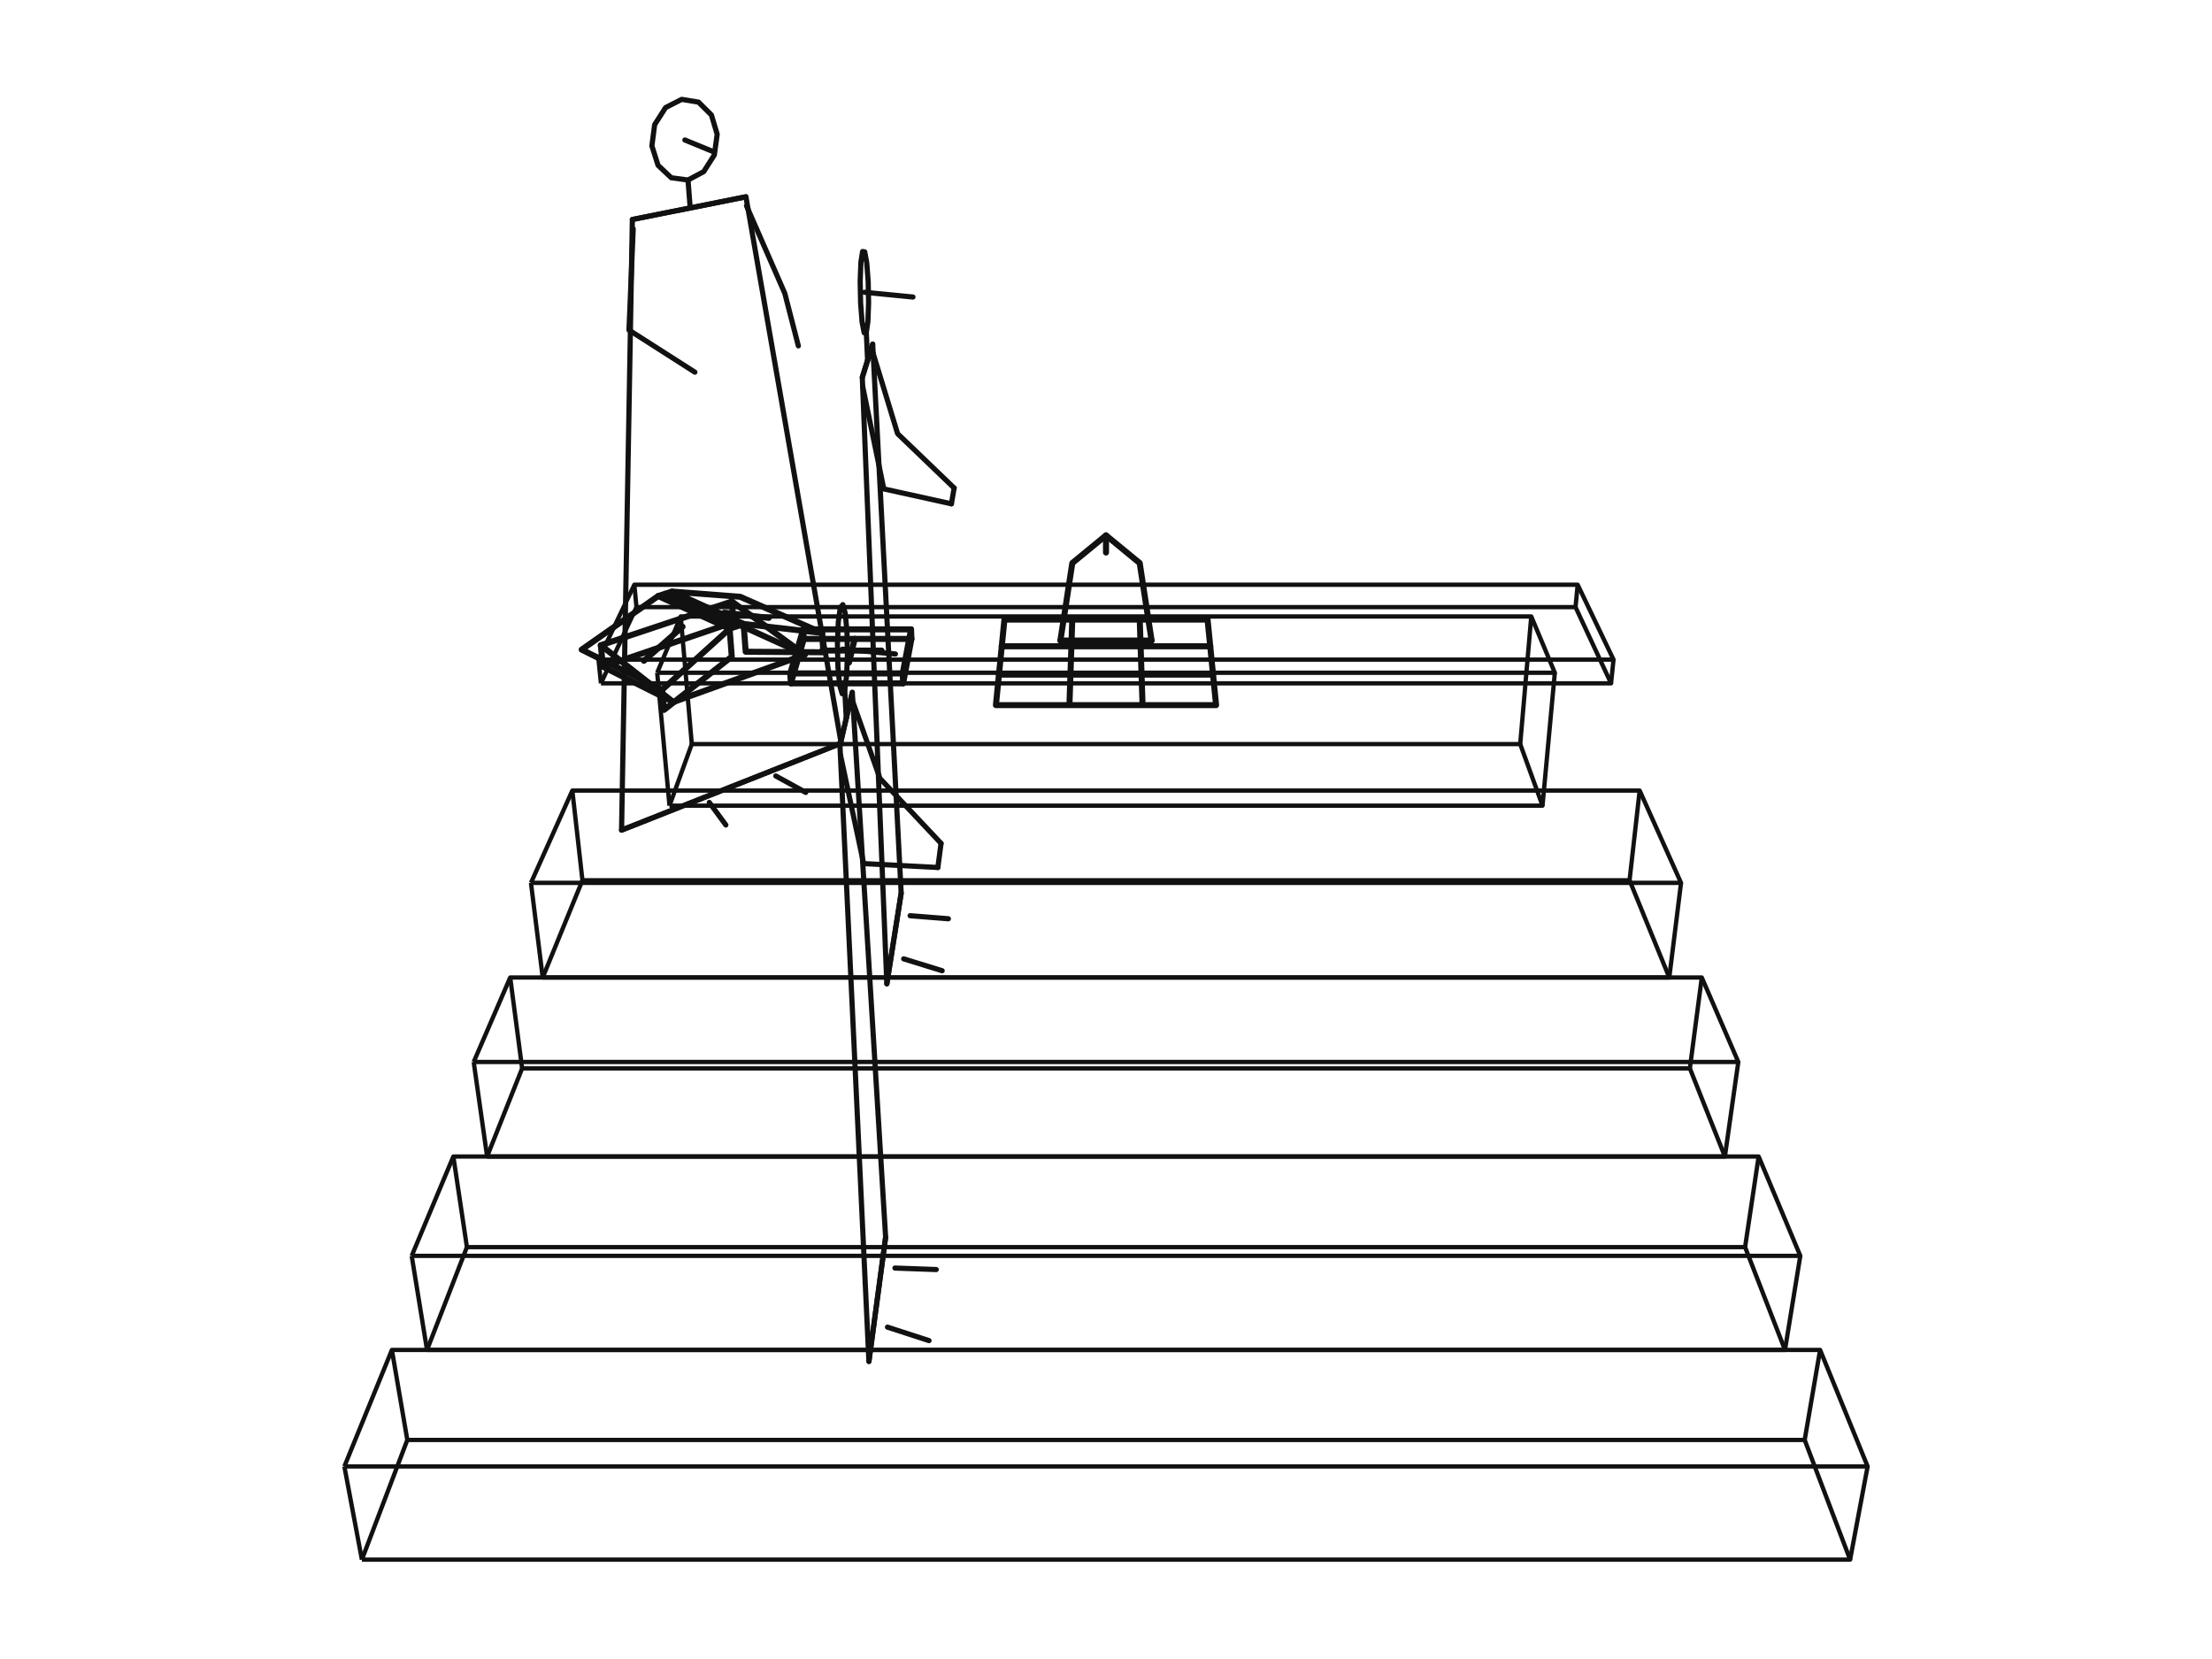
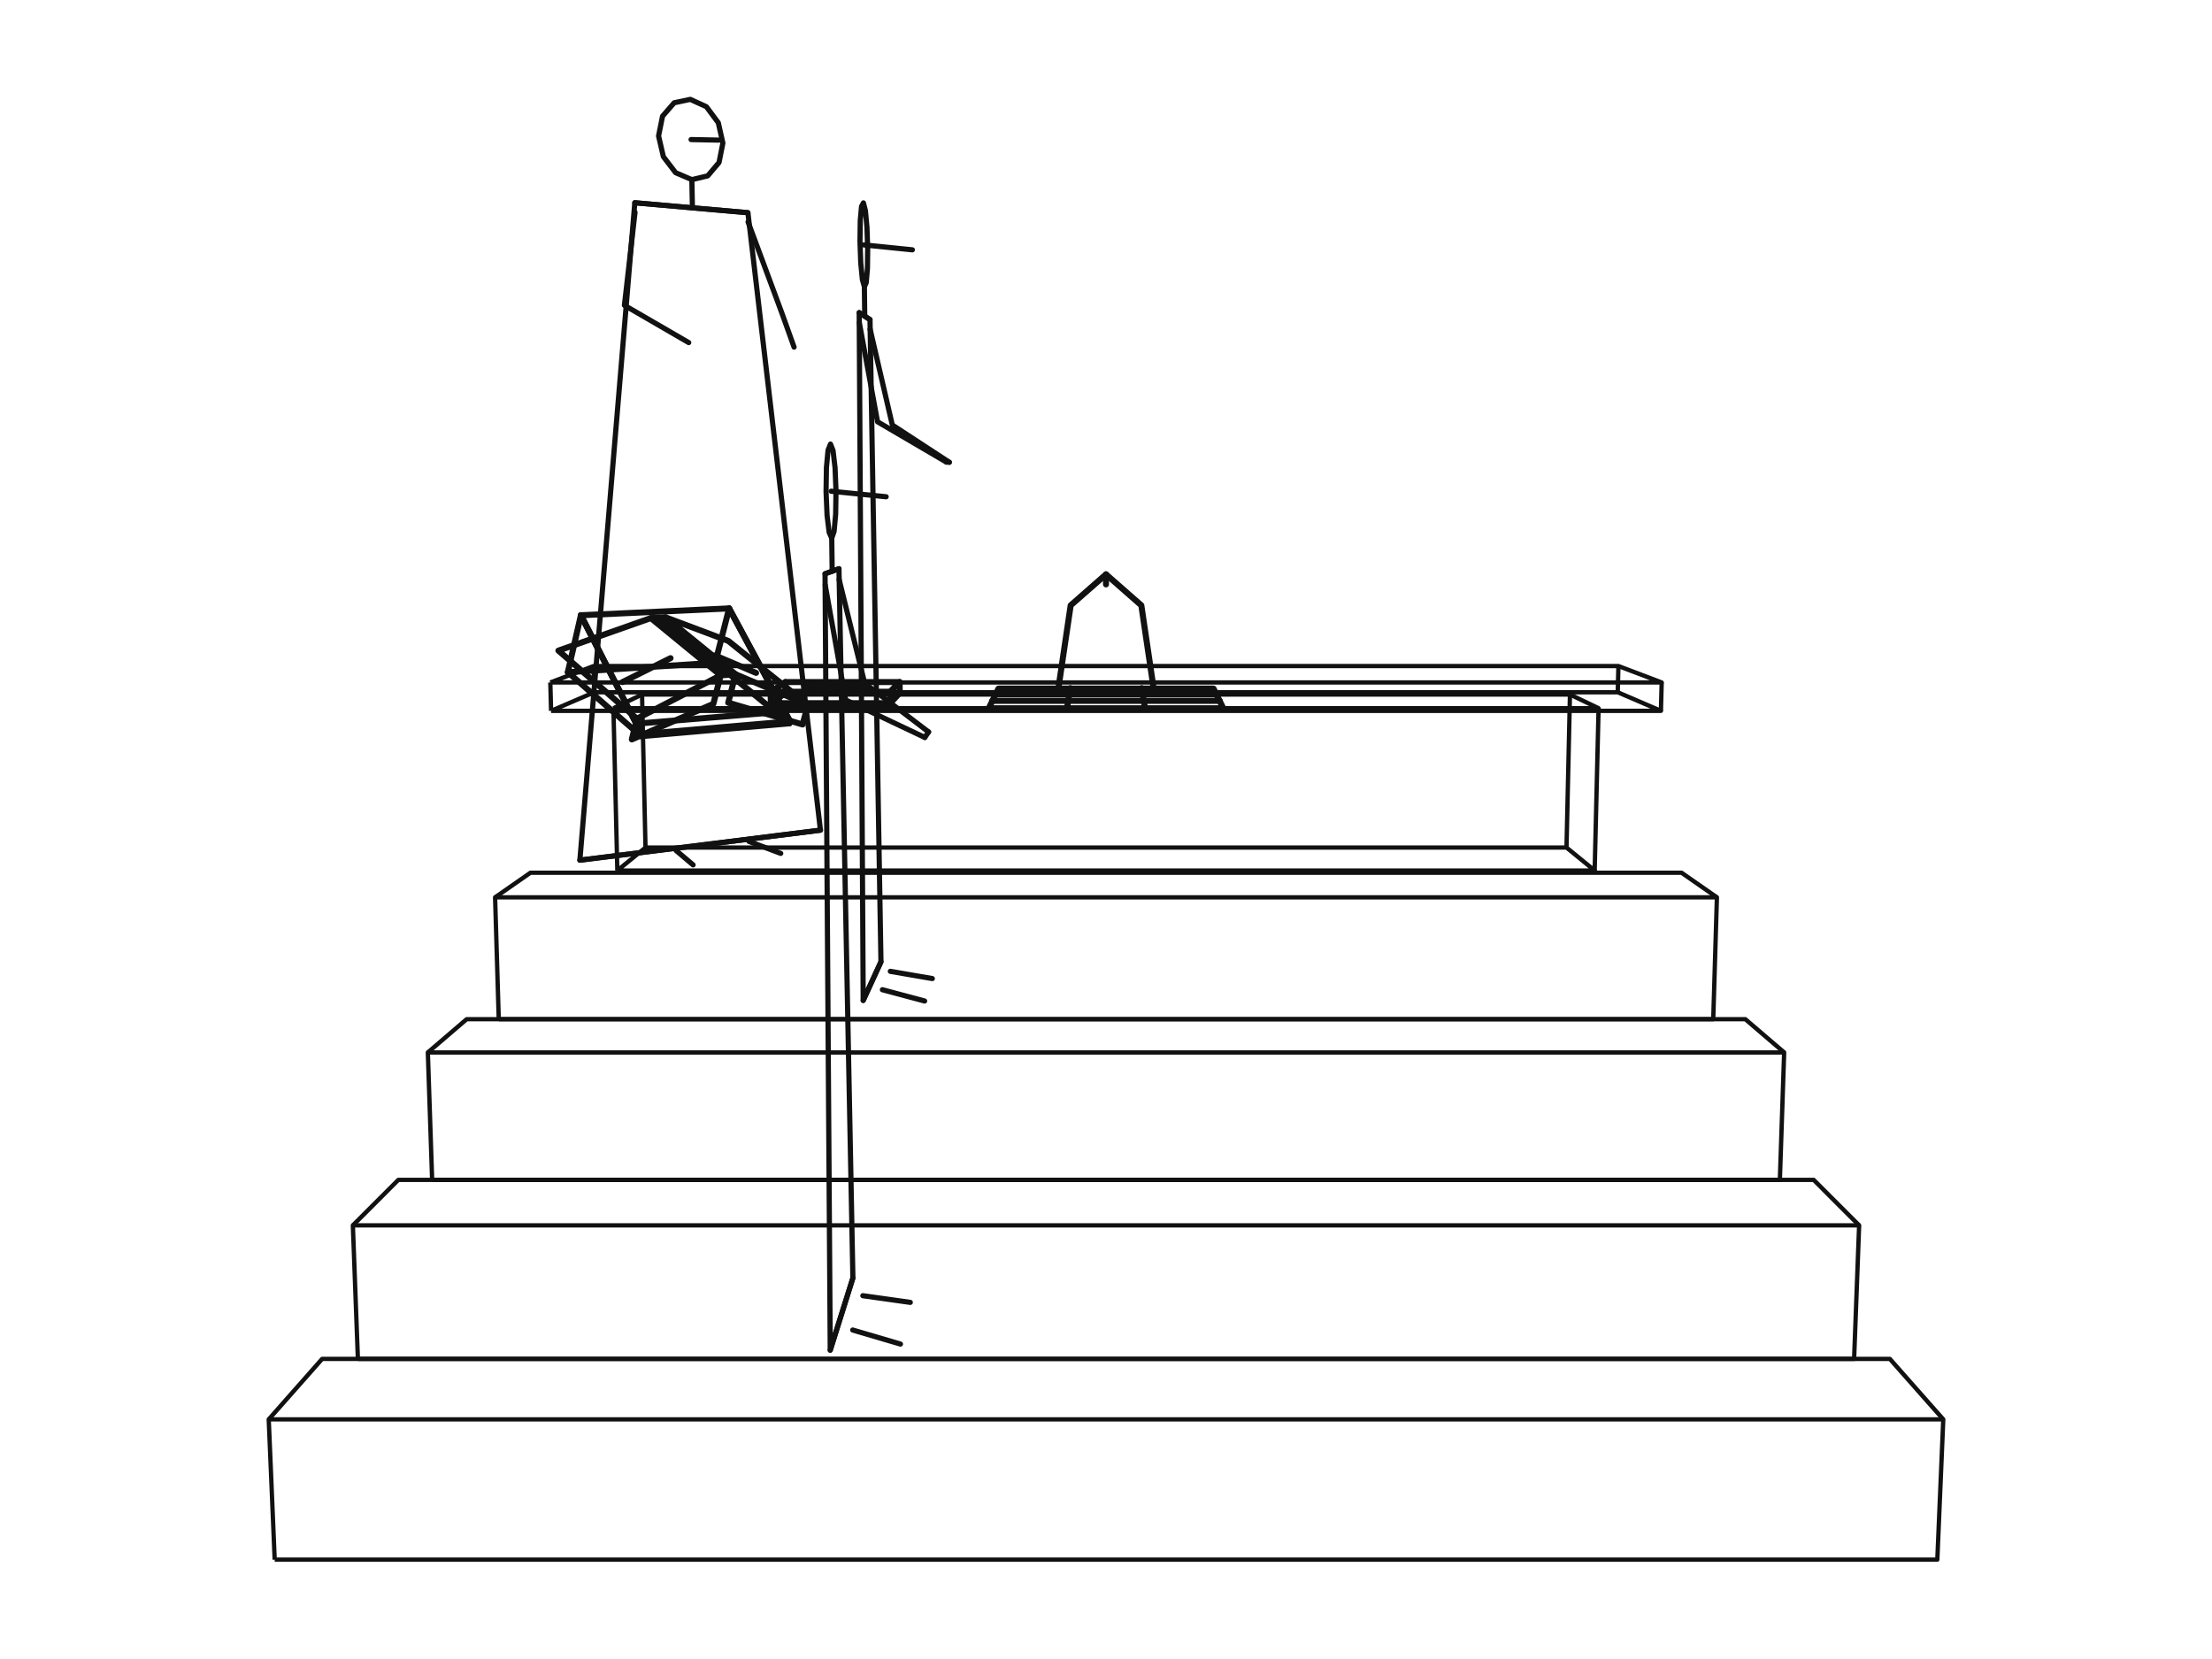
<svg xmlns="http://www.w3.org/2000/svg" width="1024" height="768" viewBox="0 0 1024 768">
  <rect width="100%" height="100%" fill="#ffffff" />
  <style>svg{background:#fff}.g{fill:none;stroke:#111;stroke-width:2.8;stroke-linejoin:round;stroke-linecap:round}.arch{fill:none;stroke:#111;stroke-width:2.0;stroke-linejoin:round}.fig{fill:none;stroke:#111;stroke-width:2.4;stroke-linejoin:round;stroke-linecap:round}</style>
  <g transform="translate(0,0)">
-     <path class="arch" d="M703.75,344.45 L708.87,285.38" />
-     <path class="arch" d="M320.25,344.45 L315.13,285.38" />
-     <path class="arch" d="M729.36,281.06 L730.35,270.69" />
-     <path class="arch" d="M294.64,281.06 L293.65,270.69" />
-     <path class="arch" d="M754.37,407.52 L759.05,365.98" />
-     <path class="arch" d="M269.63,407.52 L264.95,365.98" />
-     <path class="arch" d="M309.93,372.96 L714.07,372.96 L703.75,344.45 L320.25,344.45 L309.93,372.96" />
-     <path class="fig" d="M359.14,359.22 L373.00,366.84" />
-     <path class="fig" d="M287.74,384.29 L389.40,344.07" />
-     <path class="g" d="M372.58,303.05 L339.53,288.05 L338.80,278.44" />
-     <path class="g" d="M421.93,295.77 L421.75,291.35" />
-     <path class="g" d="M372.11,295.77 L371.83,291.35" />
-     <path class="g" d="M490.89,296.53 L533.11,296.53" />
-     <path class="fig" d="M421.32,423.91 L439.03,425.32" />
-     <path class="g" d="M279.16,308.64 L339.53,288.05" />
-     <path class="g" d="M463.73,299.18 L560.27,299.18" />
-     <path class="arch" d="M304.23,311.43 L719.77,311.43 L708.87,285.38 L315.13,285.38 L304.23,311.43" />
-     <path class="arch" d="M278.20,316.33 L745.80,316.33 L729.36,281.06 L294.64,281.06 L278.20,316.33" />
-     <path class="g" d="M490.89,296.53 L496.40,260.66 L512.00,247.84 L527.60,260.66 L533.11,296.53" />
-     <path class="g" d="M380.61,293.01 L344.24,288.84 L311.11,273.85 L342.66,276.27 L380.61,293.01" />
-     <path class="fig" d="M328.35,371.47 L336.02,381.91" />
-     <path class="g" d="M304.69,275.93 L311.11,273.85" />
-     <path class="g" d="M355.88,286.04 L335.31,283.62" />
-     <path class="arch" d="M251.24,452.52 L772.76,452.52 L754.37,407.52 L269.63,407.52 L251.24,452.52" />
-     <path class="arch" d="M277.06,305.35 L746.94,305.35 L730.35,270.69 L293.65,270.69 L277.06,305.35" />
-     <path class="arch" d="M309.93,372.96 L304.23,311.43" />
-     <path class="arch" d="M714.07,372.96 L719.77,311.43" />
-     <path class="g" d="M495.08,326.24 L496.39,286.66" />
-     <path class="g" d="M528.92,326.24 L527.61,286.66" />
-     <path class="g" d="M393.03,306.72 L395.68,295.73" />
-     <path class="g" d="M380.65,301.16 L408.09,301.16" />
-     <path class="fig" d="M410.54,455.43 L417.18,413.45" />
-     <path class="g" d="M366.13,316.33 L418.08,316.33 L421.93,295.77 L372.11,295.77 L366.13,316.33" />
-     <path class="g" d="M365.83,311.76 L417.89,311.76 L421.75,291.35 L371.83,291.35 L365.83,311.76" />
-     <path class="g" d="M512.00,247.84 L512.00,255.78" />
-     <path class="g" d="M380.61,293.01 L381.13,301.95 L345.20,301.71 L344.24,288.84" />
-     <path class="g" d="M461.04,326.42 L562.96,326.42 L559.02,286.83 L464.98,286.83 L461.04,326.42" />
-     <path class="g" d="M311.70,325.00 L372.58,303.05 L338.80,278.44 L278.13,298.70 L311.70,325.00" />
-     <path class="g" d="M341.01,289.95 L307.91,274.89" />
-     <path class="g" d="M462.42,312.30 L561.58,312.30" />
-     <path class="arch" d="M782.29,494.59 L787.81,452.52" />
-     <path class="arch" d="M241.71,494.59 L236.19,452.52" />
-     <path class="arch" d="M245.80,408.70 L778.20,408.70 L759.05,365.98 L264.95,365.98 L245.80,408.70" />
-     <path class="g" d="M311.70,325.00 L279.16,308.64 L278.13,298.70" />
-     <path class="fig" d="M418.34,443.88 L436.15,449.38" />
-     <path class="g" d="M366.13,316.33 L365.83,311.76" />
-     <path class="g" d="M418.08,316.33 L417.89,311.76" />
-     <path class="g" d="M298.08,305.90 L315.97,290.13" />
-     <path class="arch" d="M278.20,316.33 L277.06,305.35" />
-     <path class="arch" d="M745.80,316.33 L746.94,305.35" />
-     <path class="g" d="M337.76,291.06 L344.24,288.84" />
-     <path class="g" d="M306.51,319.32 L337.76,291.06 L304.69,275.93 L269.28,300.73 L306.51,319.32" />
-     <path class="arch" d="M251.24,452.52 L245.80,408.70" />
-     <path class="arch" d="M772.76,452.52 L778.20,408.70" />
-     <path class="g" d="M306.51,319.32 L307.37,328.64 L338.76,303.98 L337.76,291.06" />
-     <path class="arch" d="M225.50,535.38 L798.50,535.38 L782.29,494.59 L241.71,494.59 L225.50,535.38" />
-     <path class="fig" d="M292.74,101.61 L287.74,384.29 L389.40,344.07 L345.31,91.10 L292.74,101.61" />
-     <path class="arch" d="M807.85,577.33 L814.13,535.38" />
-     <path class="arch" d="M216.15,577.33 L209.87,535.38" />
-     <path class="fig" d="M414.30,587.02 L433.41,587.71" />
-     <path class="arch" d="M219.29,491.61 L804.71,491.61 L787.81,452.52 L236.19,452.52 L219.29,491.61" />
-     <path class="fig" d="M345.59,95.30 L363.31,135.81 L369.58,160.11" />
-     <path class="arch" d="M225.50,535.38 L219.29,491.61" />
-     <path class="arch" d="M798.50,535.38 L804.71,491.61" />
-     <path class="fig" d="M399.18,174.68 L410.54,455.43 L417.18,413.45 L403.99,159.32 L399.18,174.68" />
-     <path class="fig" d="M402.25,630.25 L409.98,572.76" />
-     <path class="arch" d="M197.68,624.93 L826.32,624.93 L807.85,577.33 L216.15,577.33 L197.68,624.93" />
-     <path class="fig" d="M404.18,163.53 L415.53,200.76 L441.70,225.90" />
-     <path class="fig" d="M292.74,101.61 L345.31,91.10" />
-     <path class="arch" d="M835.44,666.60 L842.58,624.93" />
-     <path class="arch" d="M188.56,666.60 L181.42,624.93" />
-     <path class="fig" d="M319.51,96.25 L318.50,83.34" />
-     <path class="fig" d="M440.44,233.23 L441.70,225.90" />
-     <path class="fig" d="M410.84,614.37 L430.07,620.61" />
-     <path class="arch" d="M190.59,581.37 L833.41,581.37 L814.13,535.38 L209.87,535.38 L190.59,581.37" />
-     <path class="fig" d="M332.00,62.16 L329.34,53.22 L323.35,47.28 L315.58,46.00 L308.13,49.80 L303.06,57.70 L301.78,67.52 L304.63,76.53 L310.77,82.30 L318.50,83.34 L325.77,79.46 L330.69,71.73 L332.00,62.16" />
-     <path class="fig" d="M293.13,105.95 L291.17,152.79 L321.68,172.29" />
-     <path class="fig" d="M317.05,64.81 L330.24,70.22" />
-     <path class="arch" d="M197.68,624.93 L190.59,581.37" />
-     <path class="arch" d="M826.32,624.93 L833.41,581.37" />
-     <path class="arch" d="M167.53,722.00 L856.47,722.00 L835.44,666.60 L188.56,666.60 L167.53,722.00" />
-     <path class="fig" d="M399.18,174.68 L403.99,159.32" />
-     <path class="fig" d="M401.64,166.83 L401.04,153.89" />
-     <path class="fig" d="M399.39,179.04 L409.14,226.33 L440.44,233.23" />
-     <path class="fig" d="M401.91,130.37 L401.25,121.73 L400.31,116.60 L399.31,116.43 L398.54,121.39 L398.20,130.19 L398.41,140.40 L399.09,149.14 L400.06,154.05 L401.04,153.89 L401.78,148.82 L402.10,140.24 L401.91,130.37" />
-     <path class="fig" d="M400.18,135.30 L422.63,137.50" />
-     <path class="arch" d="M159.42,678.86 L864.58,678.86 L842.58,624.93 L181.42,624.93 L159.42,678.86" />
-     <path class="arch" d="M167.53,722.00 L159.42,678.86" />
-     <path class="arch" d="M856.47,722.00 L864.58,678.86" />
-     <path class="fig" d="M388.84,345.11 L402.25,630.25 L409.98,572.76 L394.55,320.51 L388.84,345.11" />
-     <path class="fig" d="M394.77,324.78 L407.36,360.36 L435.64,390.41" />
-     <path class="fig" d="M434.16,401.58 L435.64,390.41" />
-     <path class="fig" d="M388.84,345.11 L394.55,320.51" />
-     <path class="fig" d="M391.76,332.52 L391.05,319.38" />
-     <path class="fig" d="M389.08,349.53 L399.80,399.78 L434.16,401.58" />
-     <path class="fig" d="M392.08,292.36 L391.30,283.99 L390.18,279.91 L388.99,281.31 L388.07,287.97 L387.67,298.12 L387.91,308.94 L388.73,317.38 L389.88,321.16 L391.05,319.38 L391.93,312.66 L392.30,302.81 L392.08,292.36" />
-     <path class="fig" d="M390.03,300.51 L414.52,302.75" />
+     <path class="g" d="M331.12,306.81 L337.53,281.65" />
+     <path class="arch" d="M748.90,320.47 L749.21,308.34" />
+     <path class="arch" d="M275.10,320.47 L274.79,308.34" />
+     <path class="g" d="M416.51,320.81 L416.46,315.74" />
+     <path class="g" d="M363.69,320.81 L363.61,315.74" />
+     <path class="g" d="M489.61,320.99 L534.39,320.99" />
+     <path class="arch" d="M725.18,392.36 L726.78,321.51" />
+     <path class="arch" d="M298.82,392.36 L297.22,321.51" />
+     <path class="g" d="M489.61,320.99 L495.65,280.23 L512.00,265.88 L528.35,280.23 L534.39,320.99" />
+     <path class="g" d="M365.47,334.84 L365.72,333.93 L337.53,281.65" />
+     <path class="g" d="M460.80,321.43 L563.20,321.43" />
+     <path class="fig" d="M346.73,389.52 L361.43,395.06" />
+     <path class="g" d="M512.00,265.88 L512.00,270.52" />
+     <path class="g" d="M374.02,326.30 L340.52,312.15 L308.15,285.80 L337.15,296.70 L374.02,326.30" />
+     <path class="g" d="M350.01,311.50 L331.02,303.42" />
+     <path class="fig" d="M268.44,398.20 L379.81,384.31" />
+     <path class="g" d="M301.29,286.13 L308.15,285.80" />
+     <path class="g" d="M493.97,327.65 L495.47,318.57" />
+     <path class="g" d="M530.03,327.65 L528.53,318.57" />
+     <path class="g" d="M385.74,318.96 L388.78,316.54" />
+     <path class="g" d="M372.73,317.73 L401.83,317.73" />
+     <path class="g" d="M374.02,326.30 L371.54,335.38 L337.12,325.30 L340.52,312.15" />
+     <path class="g" d="M356.84,325.54 L412.10,325.54 L416.51,320.81 L363.69,320.81 L356.84,325.54" />
+     <path class="g" d="M356.75,320.24 L412.05,320.24 L416.46,315.74 L363.61,315.74 L356.75,320.24" />
+     <path class="fig" d="M346.30,102.73 L362.09,145.30 L367.60,160.70" />
+     <path class="g" d="M296.77,340.79 L365.47,334.84 L331.12,306.81 L262.87,311.19 L296.77,340.79" />
+     <path class="g" d="M457.71,327.87 L566.29,327.87 L561.78,318.77 L462.22,318.77 L457.71,327.87" />
+     <path class="g" d="M337.08,312.39 L304.73,285.97" />
+     <path class="arch" d="M285.78,403.00 L738.22,403.00 L725.18,392.36 L298.82,392.36 L285.78,403.00" />
+     <path class="g" d="M297.01,339.84 L365.72,333.93 L337.53,281.65 L268.91,284.82 L297.01,339.84" />
+     <path class="g" d="M262.87,311.19 L268.91,284.82" />
+     <path class="g" d="M459.30,324.44 L564.70,324.44" />
+     <path class="g" d="M295.37,334.95 L364.10,329.29" />
+     <path class="fig" d="M293.87,93.86 L268.44,398.20 L379.81,384.31 L346.23,98.47 L293.87,93.86" />
+     <path class="fig" d="M313.00,393.75 L320.86,400.38" />
+     <path class="arch" d="M283.97,327.87 L740.03,327.87 L726.78,321.51 L297.22,321.51 L283.97,327.87" />
+     <path class="fig" d="M412.16,449.66 L431.60,453.01" />
+     <path class="arch" d="M255.11,329.07 L768.89,329.07 L748.90,320.47 L275.10,320.47 L255.11,329.07" />
+     <path class="g" d="M288.21,315.74 L310.40,304.69" />
+     <path class="g" d="M356.84,325.54 L356.75,320.24" />
+     <path class="g" d="M412.10,325.54 L412.05,320.24" />
+     <path class="arch" d="M254.76,315.93 L769.24,315.93 L749.21,308.34 L274.79,308.34 L254.76,315.93" />
+     <path class="fig" d="M293.87,93.86 L346.23,98.47" />
+     <path class="g" d="M333.62,312.63 L340.52,312.15" />
+     <path class="fig" d="M320.54,96.20 L320.28,83.16" />
+     <path class="fig" d="M334.64,66.24 L332.52,56.82 L327.01,49.40 L319.55,46.00 L312.10,47.58 L306.71,53.79 L304.87,62.95 L307.10,72.54 L312.76,79.94 L320.28,83.16 L327.62,81.41 L332.86,75.22 L334.64,66.24" />
+     <path class="g" d="M294.84,332.70 L333.62,312.63 L301.29,286.13 L258.51,301.19 L294.84,332.70" />
+     <path class="fig" d="M319.92,64.61 L332.79,64.86" />
+     <path class="g" d="M296.77,340.79 L297.01,339.84 L268.91,284.82" />
+     <path class="g" d="M294.84,332.70 L292.50,342.29 L330.24,325.83 L333.62,312.63" />
+     <path class="fig" d="M399.60,463.12 L407.82,445.24" />
+     <path class="arch" d="M285.78,403.00 L283.97,327.87" />
+     <path class="arch" d="M738.22,403.00 L740.03,327.87" />
+     <path class="fig" d="M402.80,152.39 L413.08,196.75 L439.47,213.99" />
+     <path class="fig" d="M293.97,98.28 L289.06,141.34 L318.83,158.60" />
+     <path class="arch" d="M255.11,329.07 L254.76,315.93" />
+     <path class="arch" d="M768.89,329.07 L769.24,315.93" />
+     <path class="fig" d="M408.49,458.17 L428.04,463.40" />
+     <path class="fig" d="M397.75,144.72 L399.60,463.12 L407.82,445.24 L402.75,147.95 L397.75,144.72" />
+     <path class="fig" d="M438.11,213.91 L439.47,213.99" />
+     <path class="arch" d="M229.19,415.41 L245.56,404.01 L778.44,404.01 L794.81,415.41" />
+     <path class="fig" d="M397.75,144.72 L402.75,147.95" />
+     <path class="fig" d="M400.31,146.37 L400.15,132.74" />
+     <path class="fig" d="M401.68,115.01 L401.34,105.21 L400.62,97.49 L399.70,93.91 L398.83,95.54 L398.24,102.04 L398.11,111.67 L398.47,121.73 L399.22,129.44 L400.15,132.74 L401.00,130.85 L401.56,124.36 L401.68,115.01" />
+     <path class="fig" d="M399.92,113.37 L422.36,115.65" />
+     <path class="fig" d="M397.80,149.36 L406.24,195.25 L438.11,213.91" />
+     <path class="arch" d="M230.89,471.81 L793.11,471.81 L794.81,415.41 L229.19,415.41 L230.89,471.81" />
+     <path class="arch" d="M198.06,487.21 L216.04,471.81 L807.96,471.81 L825.94,487.21" />
+     <path class="fig" d="M399.44,599.82 L421.40,602.91" />
+     <path class="arch" d="M200.05,546.20 L823.95,546.20 L825.94,487.21 L198.06,487.21 L200.05,546.20" />
+     <path class="fig" d="M384.34,625.03 L394.83,591.61" />
+     <path class="fig" d="M388.45,268.24 L400.30,316.33 L429.87,338.84" />
+     <path class="arch" d="M163.35,567.26 L184.39,546.20 L839.61,546.20 L860.65,567.26" />
+     <path class="fig" d="M394.75,615.71 L416.85,622.21" />
+     <path class="fig" d="M381.94,265.62 L384.34,625.03 L394.83,591.61 L388.38,263.28 L381.94,265.62" />
+     <path class="fig" d="M428.12,341.39 L429.87,338.84" />
+     <path class="fig" d="M381.94,265.62 L388.38,263.28" />
+     <path class="fig" d="M385.24,264.42 L385.04,249.14" />
+     <path class="fig" d="M387.01,227.24 L386.57,216.53 L385.64,208.59 L384.46,205.57 L383.33,208.41 L382.58,216.47 L382.41,227.57 L382.88,238.60 L383.84,246.48 L385.04,249.14 L386.13,245.98 L386.85,237.98 L387.01,227.24" />
+     <path class="fig" d="M384.75,227.40 L410.23,229.96" />
+     <path class="arch" d="M165.68,629.08 L858.32,629.08 L860.65,567.26 L163.35,567.26 L165.68,629.08" />
+     <path class="fig" d="M382.01,270.83 L391.50,324.04 L428.12,341.39" />
+     <path class="arch" d="M124.40,657.07 L149.13,629.08 L874.87,629.08 L899.60,657.07" />
+     <path class="arch" d="M127.16,722.00 L896.84,722.00 L899.60,657.07 L124.40,657.07 L127.16,722.00" />
  </g>
</svg>
